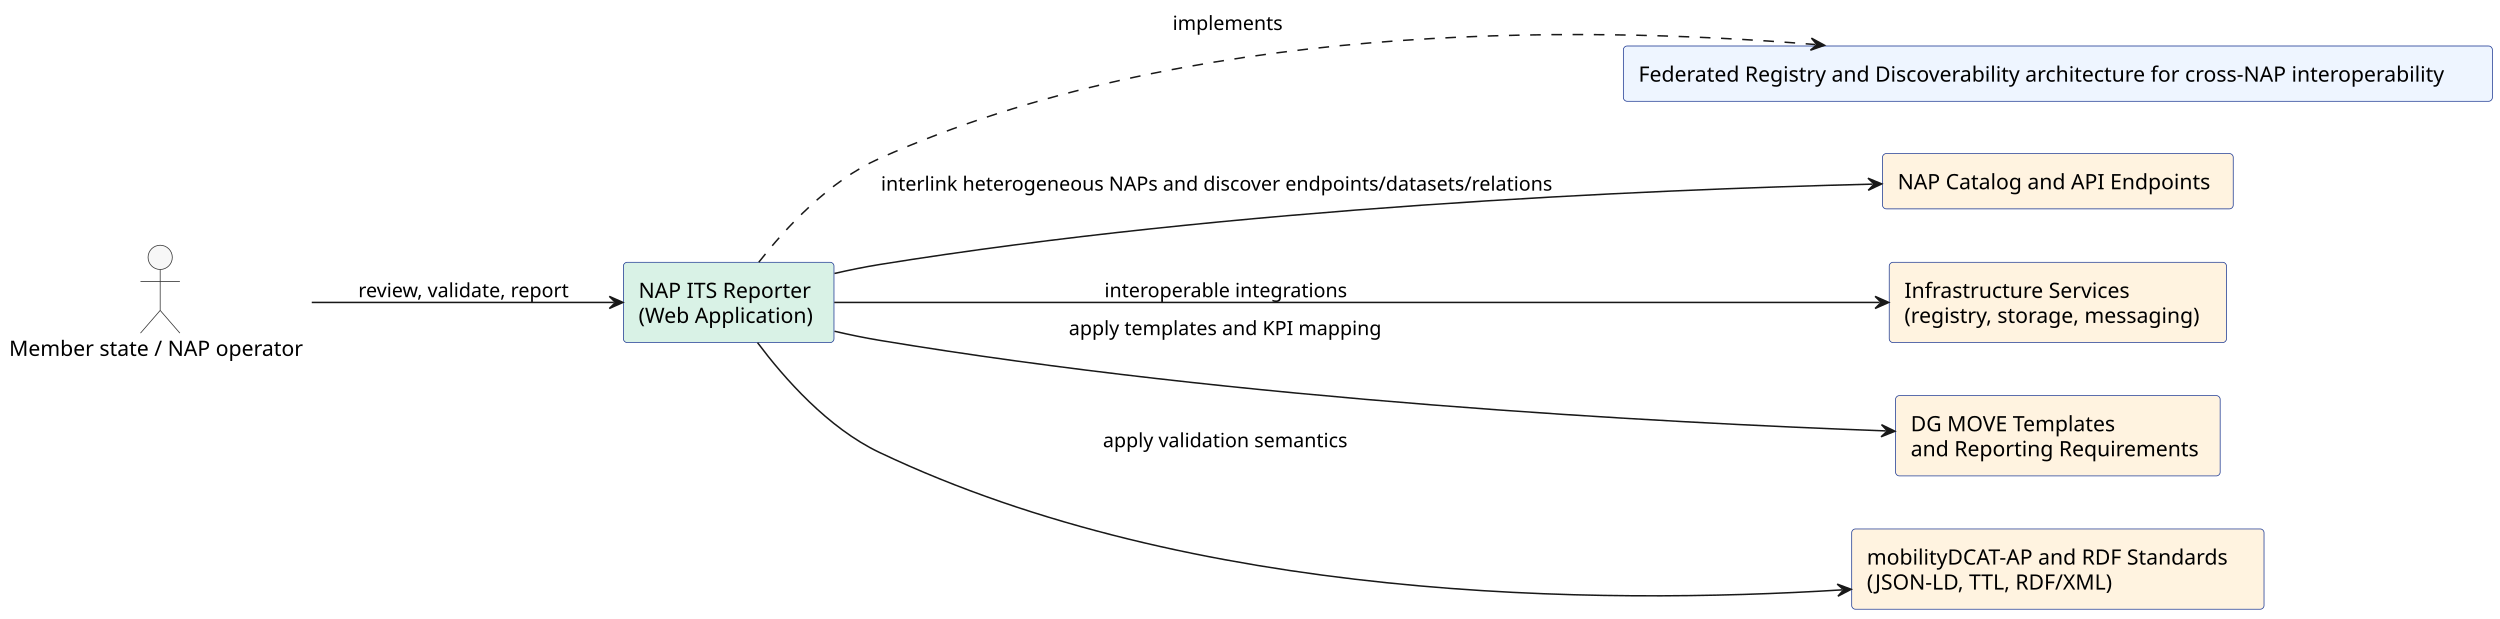
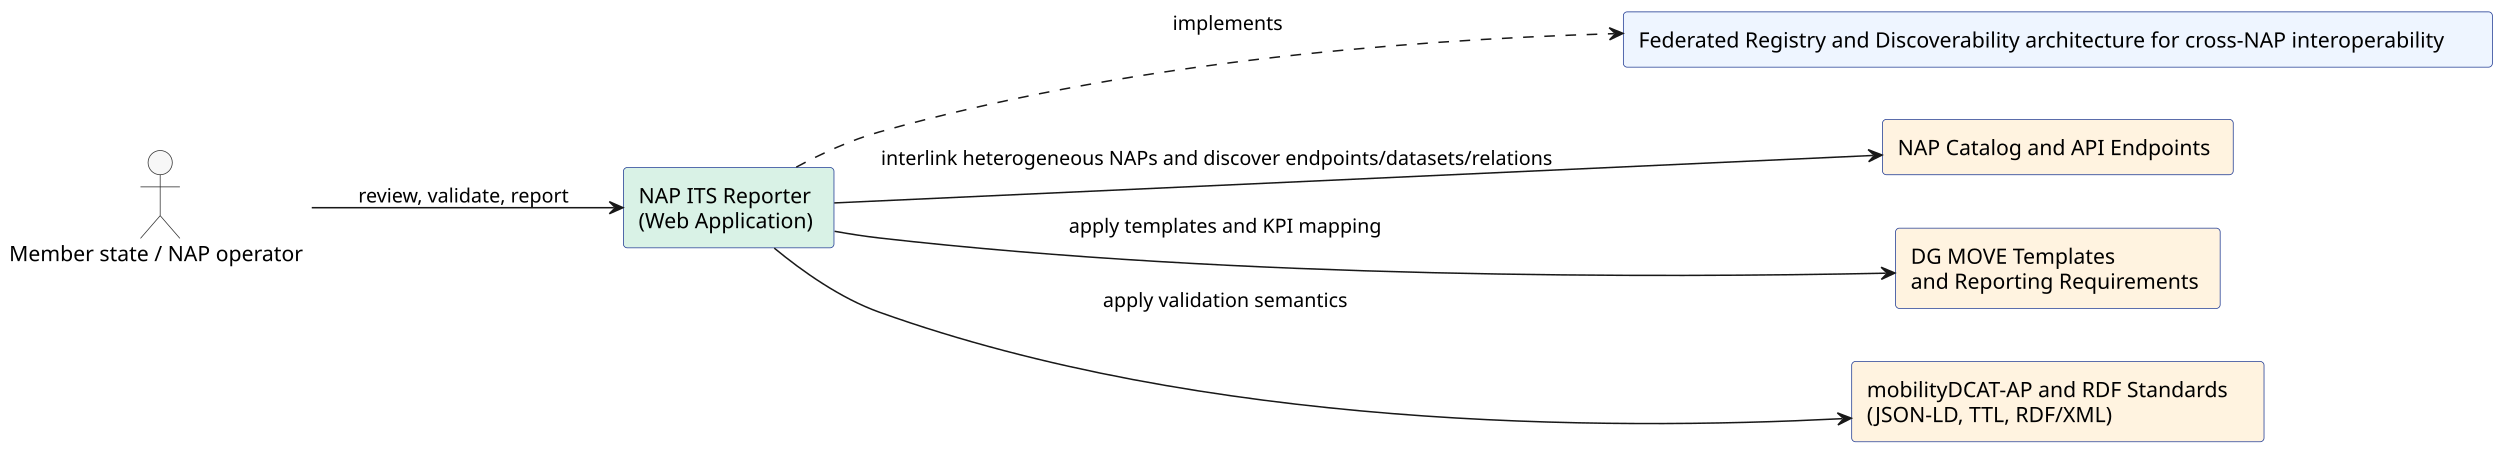
- <svg xmlns="http://www.w3.org/2000/svg" contentStyleType="text/css" data-diagram-type="DESCRIPTION" height="408px" preserveAspectRatio="none" style="width:1650px;height:408px;background:#FFFFFF;" version="1.1" viewBox="0 0 1650 408" width="1650px" zoomAndPan="magnify">
+ <svg xmlns="http://www.w3.org/2000/svg" contentStyleType="text/css" data-diagram-type="DESCRIPTION" height="297px" preserveAspectRatio="none" style="width:1650px;height:297px;background:#FFFFFF;" version="1.1" viewBox="0 0 1650 297" width="1650px" zoomAndPan="magnify">
  <defs />
  <g>
    <g class="entity" data-entity="U" data-source-line="16" data-uid="ent0002" id="entity_U">
-       <ellipse cx="105.723" cy="169.862" fill="#F7F7F7" rx="8" ry="8" style="stroke:#333333;stroke-width:0.5;" />
-       <path d="M105.723,177.862 L105.723,204.862 M92.723,185.862 L118.723,185.862 M105.723,204.862 L92.723,219.862 M105.723,204.862 L118.723,219.862" fill="none" style="stroke:#333333;stroke-width:0.5;" />
-       <text fill="#000000" font-family="sans-serif" font-size="14" lengthAdjust="spacing" textLength="199.445" x="6" y="234.897">Member state / NAP operator</text>
+       <ellipse cx="105.723" cy="107.332" fill="#F7F7F7" rx="8" ry="8" style="stroke:#333333;stroke-width:0.5;" />
+       <path d="M105.723,115.332 L105.723,142.332 M92.723,123.332 L118.723,123.332 M105.723,142.332 L92.723,157.332 M105.723,142.332 L118.723,157.332" fill="none" style="stroke:#333333;stroke-width:0.5;" />
+       <text fill="#000000" font-family="sans-serif" font-size="14" lengthAdjust="spacing" textLength="199.445" x="6" y="172.367">Member state / NAP operator</text>
    </g>
    <g class="entity" data-entity="APP" data-source-line="18" data-uid="ent0003" id="entity_APP">
-       <rect fill="#D9F2E6" height="52.977" rx="2.5" ry="2.5" style="stroke:#1F3A93;stroke-width:0.5;" width="138.973" x="411.45" y="173.112" />
-       <text fill="#000000" font-family="sans-serif" font-size="14" lengthAdjust="spacing" textLength="115.582" x="421.45" y="196.647">NAP ITS Reporter</text>
-       <text fill="#000000" font-family="sans-serif" font-size="14" lengthAdjust="spacing" textLength="118.973" x="421.45" y="213.136">(Web Application)</text>
+       <rect fill="#D9F2E6" height="52.977" rx="2.5" ry="2.5" style="stroke:#1F3A93;stroke-width:0.5;" width="138.973" x="411.45" y="110.582" />
+       <text fill="#000000" font-family="sans-serif" font-size="14" lengthAdjust="spacing" textLength="115.582" x="421.45" y="134.117">NAP ITS Reporter</text>
+       <text fill="#000000" font-family="sans-serif" font-size="14" lengthAdjust="spacing" textLength="118.973" x="421.45" y="150.606">(Web Application)</text>
    </g>
    <g class="entity" data-entity="PATTERN" data-source-line="19" data-uid="ent0004" id="entity_PATTERN">
-       <rect fill="#EEF5FF" height="36.488" rx="2.5" ry="2.5" style="stroke:#1F3A93;stroke-width:0.5;" width="573.547" x="1071.42" y="30.362" />
-       <text fill="#000000" font-family="sans-serif" font-size="14" lengthAdjust="spacing" textLength="553.547" x="1081.42" y="53.897">Federated Registry and Discoverability architecture for cross-NAP interoperability</text>
+       <rect fill="#EEF5FF" height="36.488" rx="2.5" ry="2.5" style="stroke:#1F3A93;stroke-width:0.5;" width="573.547" x="1071.42" y="7.832" />
+       <text fill="#000000" font-family="sans-serif" font-size="14" lengthAdjust="spacing" textLength="553.547" x="1081.42" y="31.367">Federated Registry and Discoverability architecture for cross-NAP interoperability</text>
    </g>
    <g class="entity" data-entity="NAP" data-source-line="21" data-uid="ent0005" id="entity_NAP">
-       <rect fill="#FFF3E0" height="36.488" rx="2.5" ry="2.5" style="stroke:#1F3A93;stroke-width:0.5;" width="231.49" x="1242.45" y="101.362" />
-       <text fill="#000000" font-family="sans-serif" font-size="14" lengthAdjust="spacing" textLength="211.49" x="1252.45" y="124.897">NAP Catalog and API Endpoints</text>
+       <rect fill="#FFF3E0" height="36.488" rx="2.5" ry="2.5" style="stroke:#1F3A93;stroke-width:0.5;" width="231.49" x="1242.45" y="78.832" />
+       <text fill="#000000" font-family="sans-serif" font-size="14" lengthAdjust="spacing" textLength="211.49" x="1252.45" y="102.367">NAP Catalog and API Endpoints</text>
    </g>
-     <g class="entity" data-entity="INFRA" data-source-line="22" data-uid="ent0006" id="entity_INFRA">
-       <rect fill="#FFF3E0" height="52.977" rx="2.5" ry="2.5" style="stroke:#1F3A93;stroke-width:0.5;" width="222.576" x="1246.9" y="173.112" />
-       <text fill="#000000" font-family="sans-serif" font-size="14" lengthAdjust="spacing" textLength="151.642" x="1256.9" y="196.647">Infrastructure Services</text>
-       <text fill="#000000" font-family="sans-serif" font-size="14" lengthAdjust="spacing" textLength="202.576" x="1256.9" y="213.136">(registry, storage, messaging)</text>
+     <g class="entity" data-entity="DGMOVE" data-source-line="22" data-uid="ent0006" id="entity_DGMOVE">
+       <rect fill="#FFF3E0" height="52.977" rx="2.5" ry="2.5" style="stroke:#1F3A93;stroke-width:0.5;" width="214.243" x="1251.07" y="150.582" />
+       <text fill="#000000" font-family="sans-serif" font-size="14" lengthAdjust="spacing" textLength="139.624" x="1261.07" y="174.117">DG MOVE Templates</text>
+       <text fill="#000000" font-family="sans-serif" font-size="14" lengthAdjust="spacing" textLength="194.243" x="1261.07" y="190.606">and Reporting Requirements</text>
    </g>
-     <g class="entity" data-entity="DGMOVE" data-source-line="23" data-uid="ent0007" id="entity_DGMOVE">
-       <rect fill="#FFF3E0" height="52.977" rx="2.5" ry="2.5" style="stroke:#1F3A93;stroke-width:0.5;" width="214.243" x="1251.07" y="261.112" />
-       <text fill="#000000" font-family="sans-serif" font-size="14" lengthAdjust="spacing" textLength="139.624" x="1261.07" y="284.647">DG MOVE Templates</text>
-       <text fill="#000000" font-family="sans-serif" font-size="14" lengthAdjust="spacing" textLength="194.243" x="1261.07" y="301.136">and Reporting Requirements</text>
+     <g class="entity" data-entity="STD" data-source-line="23" data-uid="ent0007" id="entity_STD">
+       <rect fill="#FFF3E0" height="52.977" rx="2.5" ry="2.5" style="stroke:#1F3A93;stroke-width:0.5;" width="272.137" x="1222.12" y="238.582" />
+       <text fill="#000000" font-family="sans-serif" font-size="14" lengthAdjust="spacing" textLength="252.137" x="1232.12" y="262.117">mobilityDCAT-AP and RDF Standards</text>
+       <text fill="#000000" font-family="sans-serif" font-size="14" lengthAdjust="spacing" textLength="173.633" x="1232.12" y="278.606">(JSON-LD, TTL, RDF/XML)</text>
    </g>
-     <g class="entity" data-entity="STD" data-source-line="24" data-uid="ent0008" id="entity_STD">
-       <rect fill="#FFF3E0" height="52.977" rx="2.5" ry="2.5" style="stroke:#1F3A93;stroke-width:0.5;" width="272.137" x="1222.12" y="349.112" />
-       <text fill="#000000" font-family="sans-serif" font-size="14" lengthAdjust="spacing" textLength="252.137" x="1232.12" y="372.647">mobilityDCAT-AP and RDF Standards</text>
-       <text fill="#000000" font-family="sans-serif" font-size="14" lengthAdjust="spacing" textLength="173.633" x="1232.12" y="389.136">(JSON-LD, TTL, RDF/XML)</text>
+     <g class="link" data-entity-1="U" data-entity-2="APP" data-source-line="25" data-uid="lnk8" id="link_U_APP">
+       <path d="M205.76,137.072 C270.54,137.072 347.54,137.072 405.16,137.072" fill="none" id="U-to-APP" style="stroke:#181818;stroke-width:1;" />
+       <polygon fill="#181818" points="411.16,137.072,402.16,133.072,406.16,137.072,402.16,141.072,411.16,137.072" style="stroke:#181818;stroke-width:1;" />
+       <text fill="#000000" font-family="sans-serif" font-size="13" lengthAdjust="spacing" textLength="144.561" x="236.45" y="133.641">review, validate, report</text>
    </g>
-     <g class="link" data-entity-1="U" data-entity-2="APP" data-source-line="26" data-uid="lnk9" id="link_U_APP">
-       <path d="M205.76,199.602 C270.54,199.602 347.54,199.602 405.16,199.602" fill="none" id="U-to-APP" style="stroke:#181818;stroke-width:1;" />
-       <polygon fill="#181818" points="411.16,199.602,402.16,195.602,406.16,199.602,402.16,203.602,411.16,199.602" style="stroke:#181818;stroke-width:1;" />
-       <text fill="#000000" font-family="sans-serif" font-size="13" lengthAdjust="spacing" textLength="144.561" x="236.45" y="196.171">review, validate, report</text>
-     </g>
-     <g class="link" data-entity-1="APP" data-entity-2="PATTERN" data-source-line="27" data-uid="lnk10" id="link_APP_PATTERN">
-       <path d="M500.81,173.032 C518.53,150.452 547.22,119.412 580.42,104.602 C781.83,14.732 1035.98,16.175 1198.21,29.395" fill="none" id="APP-to-PATTERN" style="stroke:#181818;stroke-width:1;stroke-dasharray:7,7;" />
-       <polygon fill="#181818" points="1204.19,29.882,1195.545,25.164,1199.207,29.476,1194.895,33.138,1204.19,29.882" style="stroke:#181818;stroke-width:1;" />
+     <g class="link" data-entity-1="APP" data-entity-2="PATTERN" data-source-line="26" data-uid="lnk9" id="link_APP_PATTERN">
+       <path d="M525.53,110.312 C542.13,101.382 561.59,92.372 580.42,87.072 C738.96,42.502 916.403,26.703 1065.193,22.213" fill="none" id="APP-to-PATTERN" style="stroke:#181818;stroke-width:1;stroke-dasharray:7,7;" />
+       <polygon fill="#181818" points="1071.19,22.032,1062.073,18.305,1066.192,22.183,1062.315,26.302,1071.19,22.032" style="stroke:#181818;stroke-width:1;" />
      <text fill="#000000" font-family="sans-serif" font-size="13" lengthAdjust="spacing" textLength="74.014" x="773.92" y="19.811">implements</text>
    </g>
-     <g class="link" data-entity-1="APP" data-entity-2="NAP" data-source-line="29" data-uid="lnk11" id="link_APP_NAP">
-       <path d="M550.75,180.482 C560.65,178.212 570.75,176.162 580.42,174.602 C813.33,137.102 1083.632,125.322 1235.952,121.522" fill="none" id="APP-to-NAP" style="stroke:#181818;stroke-width:1;" />
-       <polygon fill="#181818" points="1241.95,121.372,1232.853,117.598,1236.952,121.497,1233.053,125.595,1241.95,121.372" style="stroke:#181818;stroke-width:1;" />
-       <text fill="#000000" font-family="sans-serif" font-size="13" lengthAdjust="spacing" textLength="459.545" x="581.42" y="125.82">interlink heterogeneous NAPs and discover endpoints/datasets/relations</text>
+     <g class="link" data-entity-1="APP" data-entity-2="NAP" data-source-line="28" data-uid="lnk10" id="link_APP_NAP">
+       <path d="M550.61,133.932 C700.33,127.092 1051.426,111.046 1236.136,102.606" fill="none" id="APP-to-NAP" style="stroke:#181818;stroke-width:1;" />
+       <polygon fill="#181818" points="1242.13,102.332,1232.957,98.747,1237.135,102.56,1233.322,106.739,1242.13,102.332" style="stroke:#181818;stroke-width:1;" />
+       <text fill="#000000" font-family="sans-serif" font-size="13" lengthAdjust="spacing" textLength="459.545" x="581.42" y="108.88">interlink heterogeneous NAPs and discover endpoints/datasets/relations</text>
    </g>
-     <g class="link" data-entity-1="APP" data-entity-2="INFRA" data-source-line="30" data-uid="lnk12" id="link_APP_INFRA">
-       <path d="M550.61,199.602 C701.53,199.602 1057.2,199.602 1240.57,199.602" fill="none" id="APP-to-INFRA" style="stroke:#181818;stroke-width:1;" />
-       <polygon fill="#181818" points="1246.57,199.602,1237.57,195.602,1241.57,199.602,1237.57,203.602,1246.57,199.602" style="stroke:#181818;stroke-width:1;" />
-       <text fill="#000000" font-family="sans-serif" font-size="13" lengthAdjust="spacing" textLength="164.29" x="728.92" y="196.171">interoperable integrations</text>
+     <g class="link" data-entity-1="APP" data-entity-2="DGMOVE" data-source-line="29" data-uid="lnk11" id="link_APP_DGMOVE">
+       <path d="M550.83,152.652 C560.72,154.422 570.8,155.982 580.42,157.072 C818.67,184.122 1094.561,183.375 1244.621,180.315" fill="none" id="APP-to-DGMOVE" style="stroke:#181818;stroke-width:1;" />
+       <polygon fill="#181818" points="1250.62,180.192,1241.54,176.376,1245.621,180.294,1241.703,184.375,1250.62,180.192" style="stroke:#181818;stroke-width:1;" />
+       <text fill="#000000" font-family="sans-serif" font-size="13" lengthAdjust="spacing" textLength="211.098" x="705.42" y="153.641">apply templates and KPI mapping</text>
    </g>
-     <g class="link" data-entity-1="APP" data-entity-2="DGMOVE" data-source-line="31" data-uid="lnk13" id="link_APP_DGMOVE">
-       <path d="M550.77,218.632 C560.66,220.912 570.76,223.002 580.42,224.602 C817.82,264.072 1094.334,278.893 1244.654,284.393" fill="none" id="APP-to-DGMOVE" style="stroke:#181818;stroke-width:1;" />
-       <polygon fill="#181818" points="1250.65,284.612,1241.802,280.286,1245.653,284.429,1241.51,288.28,1250.65,284.612" style="stroke:#181818;stroke-width:1;" />
-       <text fill="#000000" font-family="sans-serif" font-size="13" lengthAdjust="spacing" textLength="211.098" x="705.42" y="221.171">apply templates and KPI mapping</text>
-     </g>
-     <g class="link" data-entity-1="APP" data-entity-2="STD" data-source-line="32" data-uid="lnk14" id="link_APP_STD">
-       <path d="M499.97,226.142 C517.53,249.592 546.47,282.482 580.42,298.602 C787.75,397.072 1054.772,399.325 1215.792,389.315" fill="none" id="APP-to-STD" style="stroke:#181818;stroke-width:1;" />
-       <polygon fill="#181818" points="1221.78,388.942,1212.549,385.508,1216.79,389.252,1213.045,393.493,1221.78,388.942" style="stroke:#181818;stroke-width:1;" />
-       <text fill="#000000" font-family="sans-serif" font-size="13" lengthAdjust="spacing" textLength="166.937" x="727.92" y="295.171">apply validation semantics</text>
+     <g class="link" data-entity-1="APP" data-entity-2="STD" data-source-line="30" data-uid="lnk12" id="link_APP_STD">
+       <path d="M511.02,163.772 C529.48,179.012 554.67,196.862 580.42,206.072 C794.84,282.762 1057.238,284.397 1215.848,276.327" fill="none" id="APP-to-STD" style="stroke:#181818;stroke-width:1;" />
+       <polygon fill="#181818" points="1221.84,276.022,1212.648,272.485,1216.847,276.276,1213.055,280.474,1221.84,276.022" style="stroke:#181818;stroke-width:1;" />
+       <text fill="#000000" font-family="sans-serif" font-size="13" lengthAdjust="spacing" textLength="166.937" x="727.92" y="202.641">apply validation semantics</text>
    </g>
  </g>
</svg>
